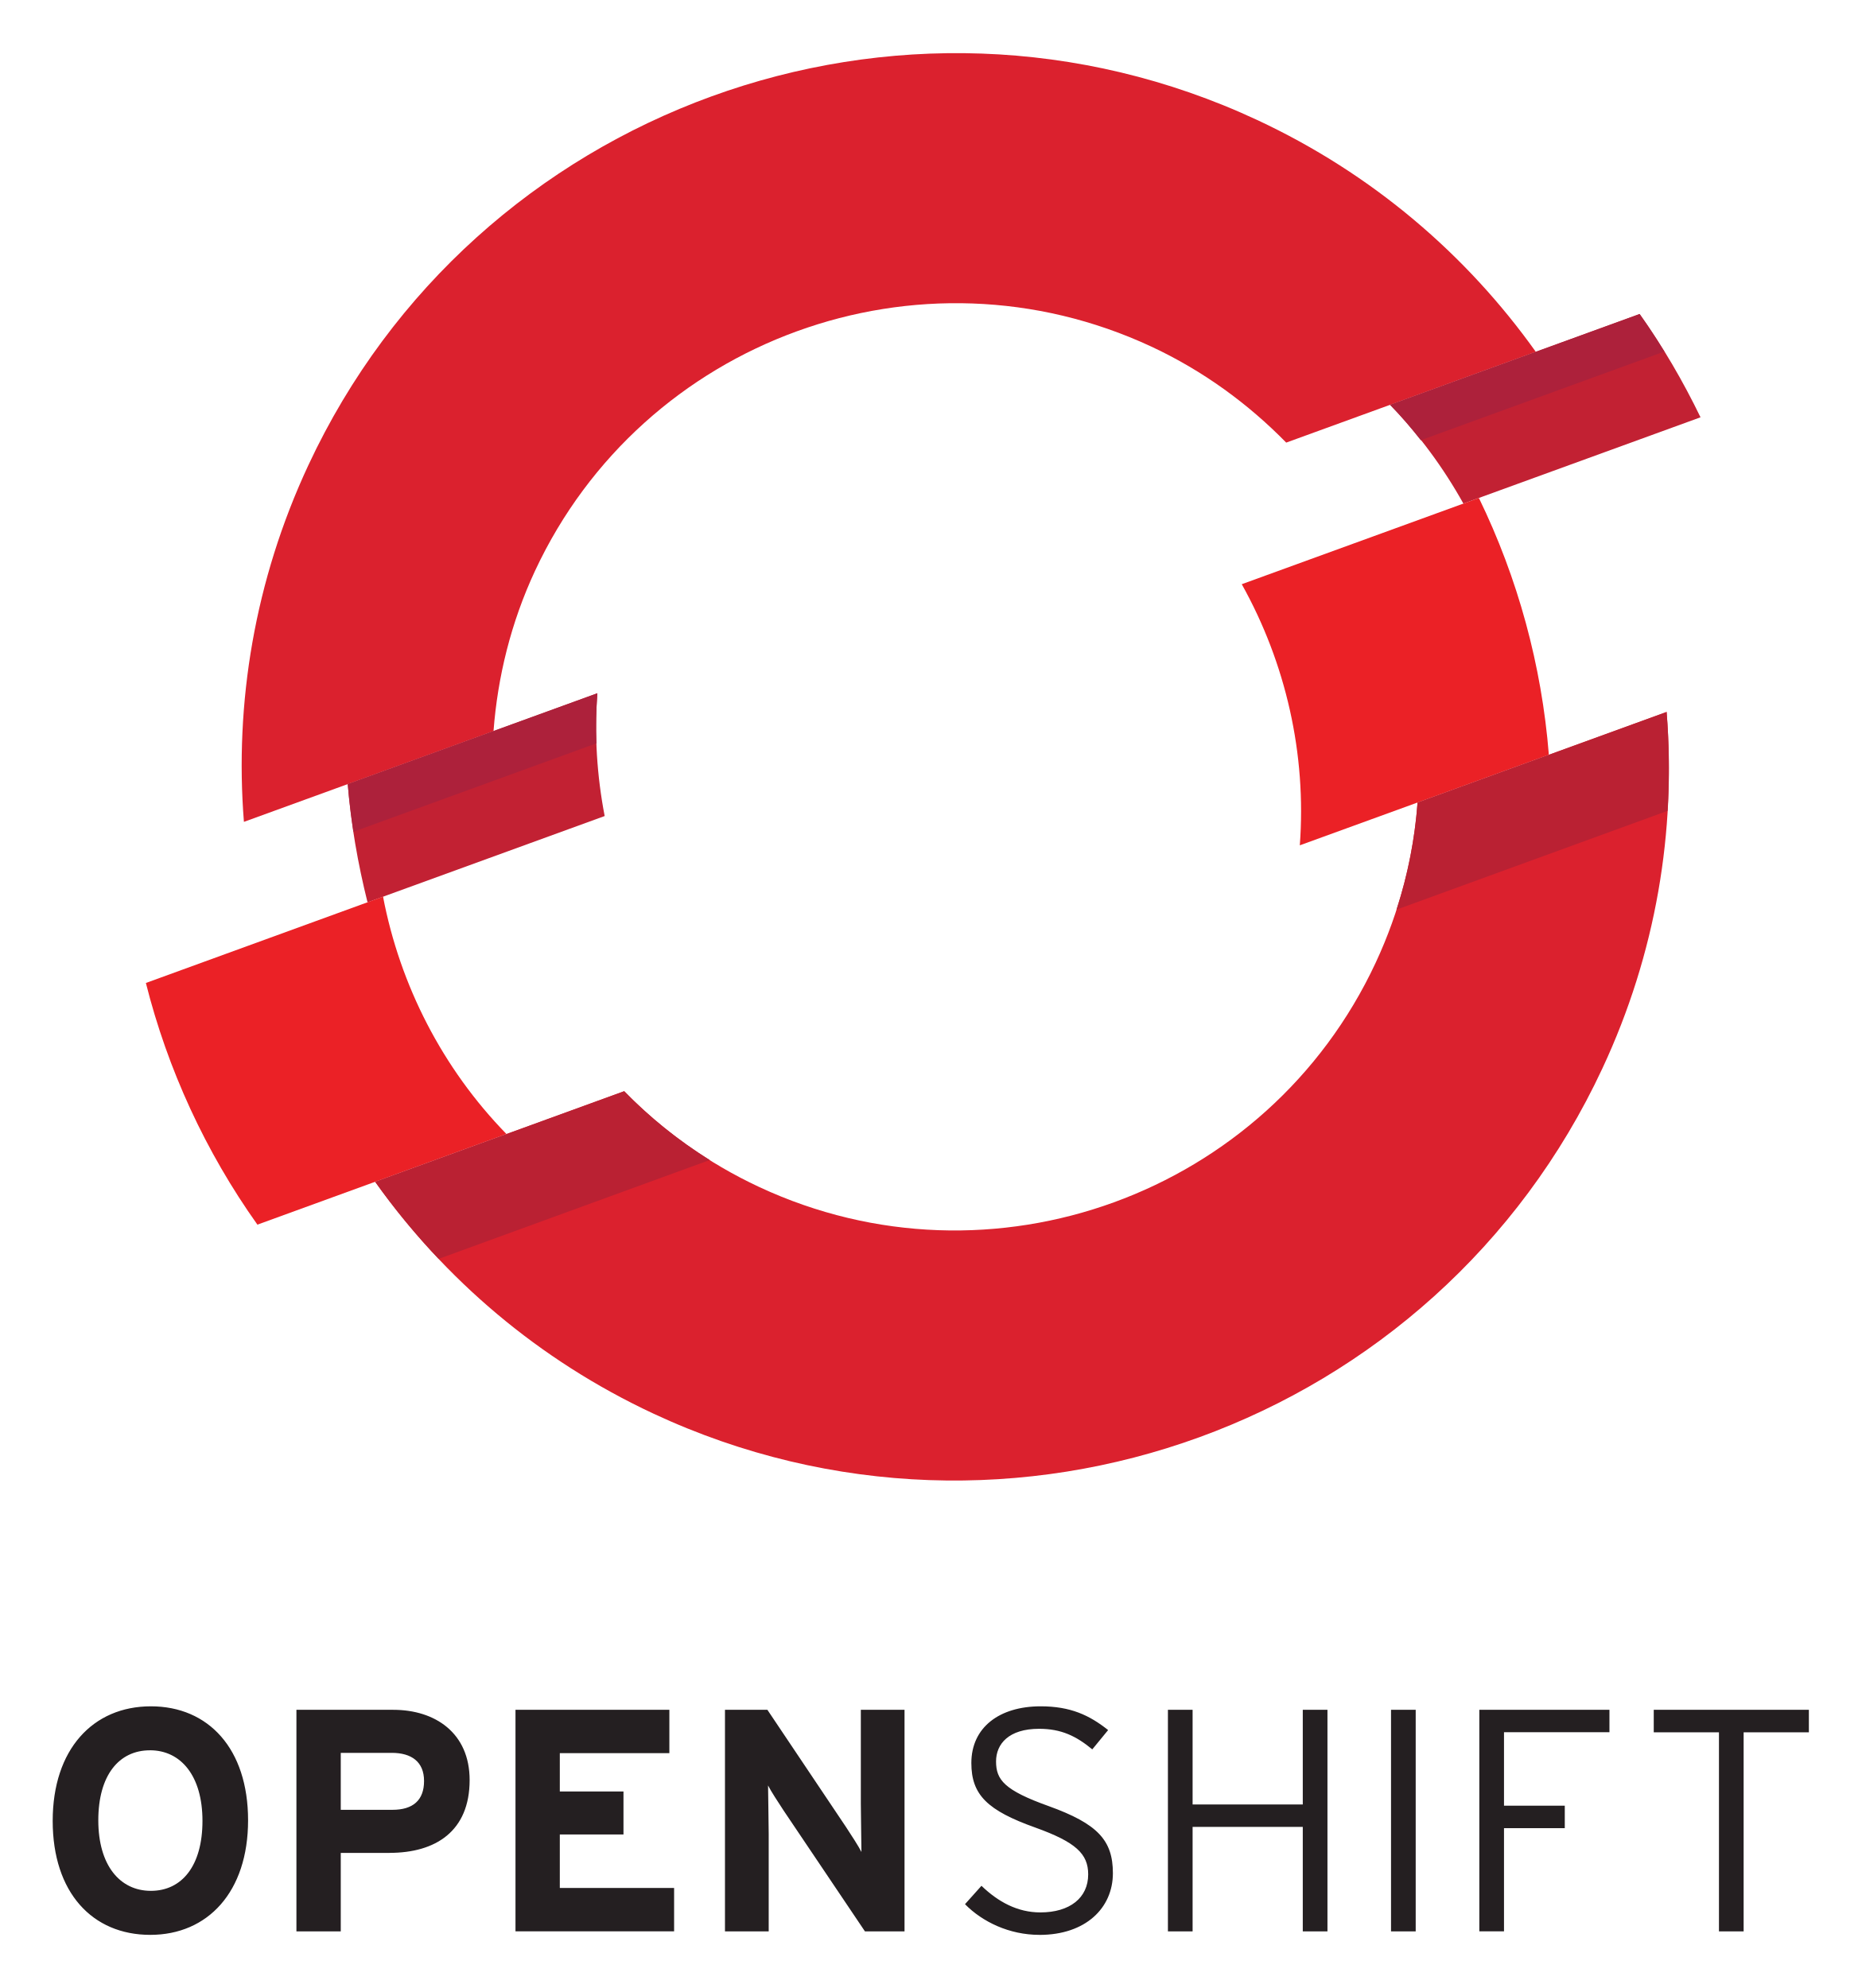
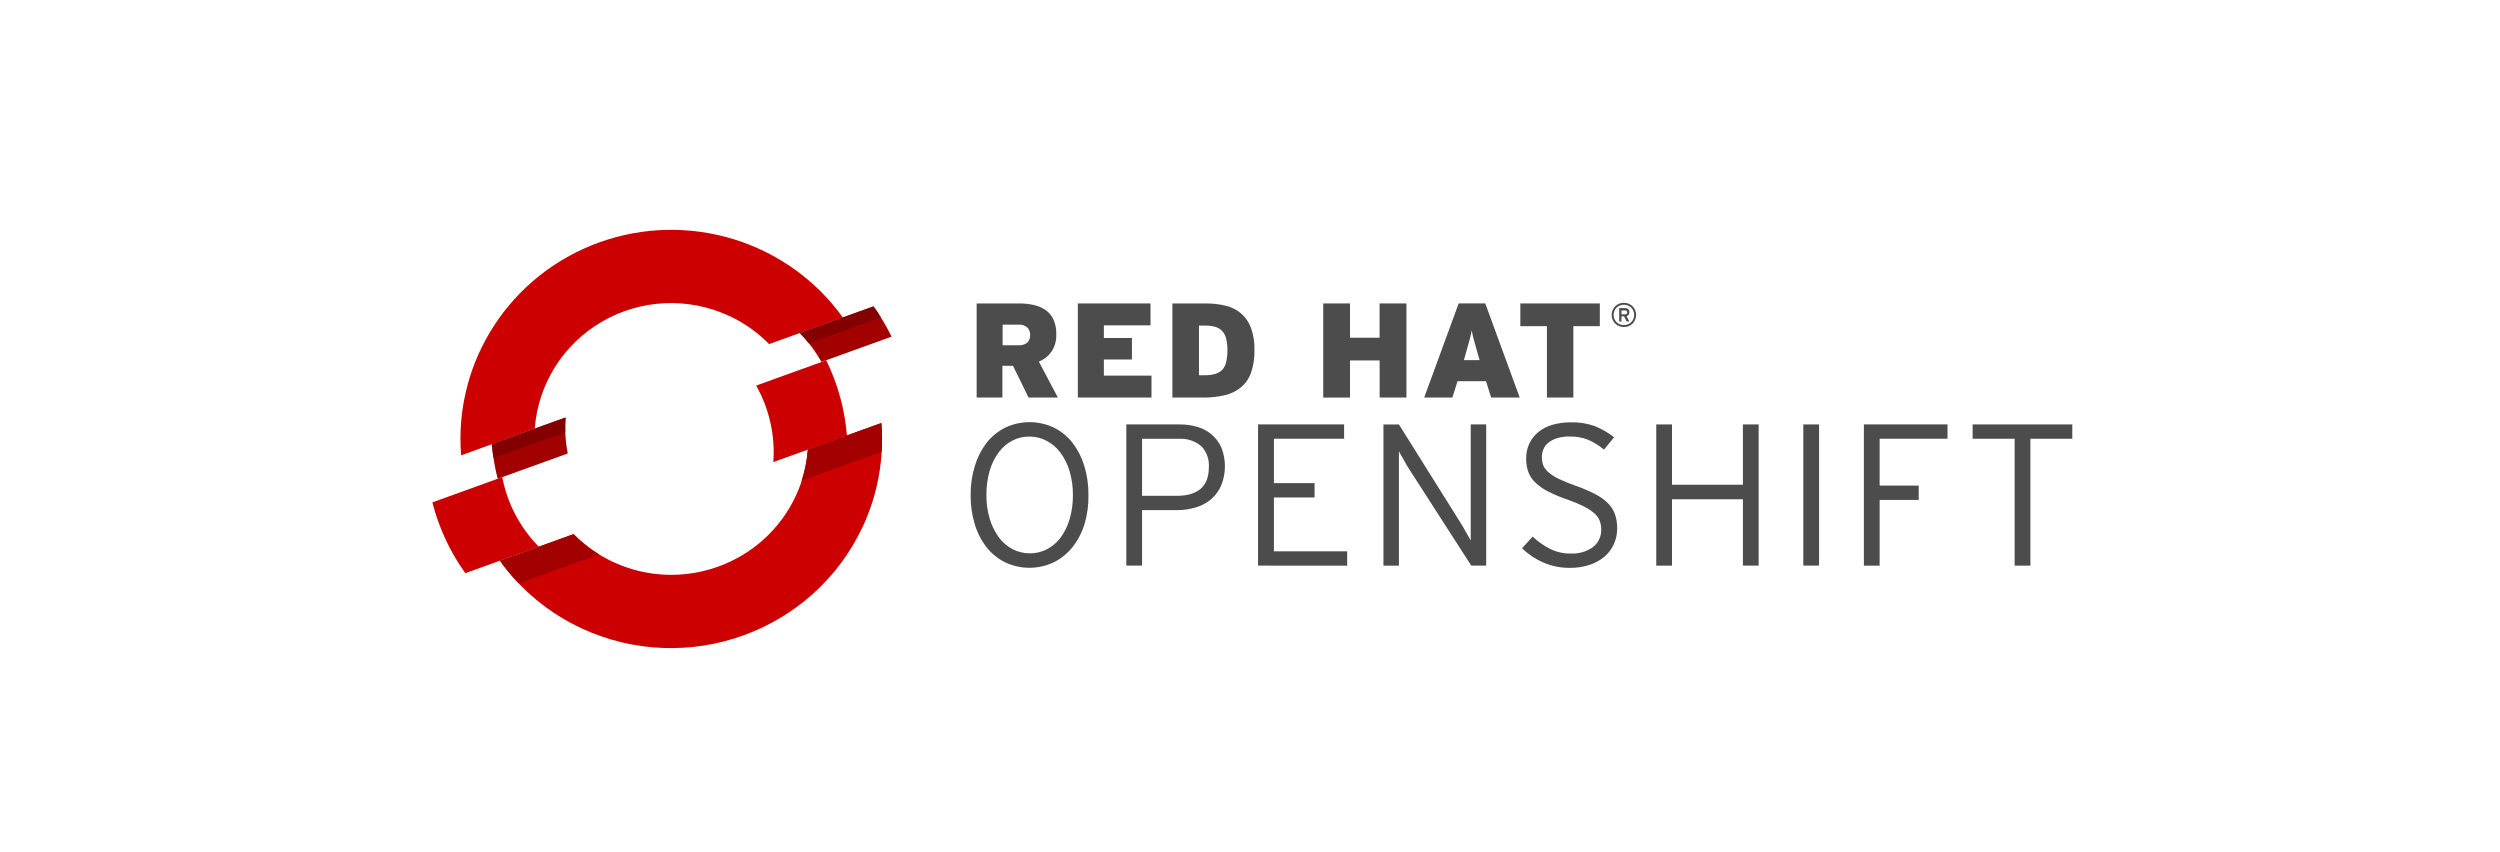
- <svg xmlns="http://www.w3.org/2000/svg" version="1.1" width="719" height="768" viewBox="-1.734 -1.734 61.263 65.408" id="svg45453">
-   <defs id="defs45455" />
-   <path d="m 54.228,11.987 c -0.573,-1.183 -1.235,-2.324 -2.004,-3.4 l -8.213,2.989 c 0.955,0.978 1.758,2.076 2.414,3.251 l 7.803,-2.84 z m -36.303,9.083 -8.215,2.989 c 0.105,1.317 0.333,2.619 0.651,3.894 l 7.804,-2.841 c -0.254,-1.32 -0.344,-2.68 -0.24,-4.041" id="path44560" style="fill:#c22133;fill-opacity:1;fill-rule:nonzero;stroke:none" />
-   <path d="m 36.156,9.66 c 1.709,0.798 3.189,1.885 4.438,3.16 l 8.213,-2.989 c -2.275,-3.192 -5.374,-5.86 -9.17,-7.631 -11.741,-5.475 -25.749,-0.378 -31.223,11.363 -1.772,3.799 -2.431,7.834 -2.121,11.741 l 8.214,-2.989 c 0.136,-1.78 0.57,-3.564 1.366,-5.274 C 19.43,9.414 28.529,6.104 36.156,9.66" id="path44564" style="fill:#db212e;fill-opacity:1;fill-rule:nonzero;stroke:none" />
-   <path d="m 44.916,24.668 c -0.131,1.779 -0.58,3.562 -1.379,5.274 -3.556,7.629 -12.656,10.939 -20.282,7.383 -1.711,-0.799 -3.203,-1.877 -4.446,-3.155 l -8.196,2.982 c 2.27,3.192 5.365,5.861 9.164,7.634 11.741,5.474 25.746,0.376 31.221,-11.365 1.774,-3.796 2.428,-7.831 2.115,-11.735 l -8.196,2.982 z" id="path44572" style="fill:#db212e;fill-opacity:1;fill-rule:nonzero;stroke:none" />
-   <path d="m 46.935,14.641 -7.804,2.84 c 1.45,2.598 2.135,5.588 1.91,8.595 l 8.196,-2.981 c -0.235,-2.941 -1.019,-5.812 -2.303,-8.454 m -36.063,13.124 -7.804,2.842 c 0.716,2.845 1.96,5.549 3.67,7.955 l 8.195,-2.984 c -2.104,-2.16 -3.502,-4.894 -4.061,-7.814" id="path44576" style="fill:#eb2126;fill-opacity:1;fill-rule:nonzero;stroke:none" />
-   <path d="m 53.038,9.823 c -0.259,-0.42 -0.527,-0.834 -0.814,-1.236 l -8.213,2.989 c 0.361,0.37 0.694,0.762 1.011,1.165 l 8.015,-2.918 z M 17.894,22.719 c -0.02,-0.547 -0.011,-1.097 0.031,-1.649 l -8.215,2.989 c 0.043,0.526 0.109,1.049 0.188,1.57 l 7.996,-2.91 z" id="path44584" style="fill:#ad213b;fill-opacity:1;fill-rule:nonzero;stroke:none" />
-   <path d="m 53.112,21.686 -8.196,2.982 c -0.086,1.18 -0.316,2.362 -0.693,3.525 l 8.921,-3.252 c 0.064,-1.09 0.054,-2.178 -0.033,-3.255 m -42.499,15.467 c 0.631,0.889 1.33,1.736 2.089,2.536 l 8.922,-3.254 c -1.042,-0.652 -1.985,-1.414 -2.816,-2.266 l -8.195,2.984 z" id="path44588" style="fill:#ba2133;fill-opacity:1;fill-rule:nonzero;stroke:none" />
-   <path d="m 52.689,54.532 0,0.74 2.146,0 0,6.554 0.812,0 0,-6.554 2.147,0 0,-0.74 -5.106,0 z m -4.928,0.739 0,2.417 2,0 0,0.74 -2,0 0,3.396 -0.812,0 0,-7.293 4.282,0 0,0.739 -3.47,0 z m -3.718,-0.739 0.812,0 0,7.294 -0.812,0 0,-7.294 z m -2.904,7.293 0,-3.439 -3.626,0 0,3.439 -0.812,0 0,-7.294 0.812,0 0,3.116 3.626,0 0,-3.116 0.812,0 0,7.294 -0.812,0 z m -8.667,0.115 c -0.99,0 -1.876,-0.427 -2.449,-1.01 l 0.542,-0.605 c 0.551,0.531 1.188,0.876 1.938,0.876 0.969,0 1.574,-0.48 1.574,-1.251 0,-0.677 -0.406,-1.062 -1.74,-1.542 -1.574,-0.562 -2.105,-1.073 -2.105,-2.125 0,-1.167 0.916,-1.866 2.281,-1.866 0.98,0 1.605,0.292 2.22,0.782 l -0.521,0.635 c -0.531,-0.438 -1.021,-0.677 -1.75,-0.677 -1.001,0 -1.417,0.5 -1.417,1.074 0,0.605 0.271,0.948 1.73,1.47 1.615,0.583 2.115,1.125 2.115,2.209 0,1.146 -0.896,2.031 -2.417,2.031 m -5.742,-0.115 -2.678,-3.98 c -0.177,-0.271 -0.417,-0.636 -0.511,-0.824 0,0.271 0.021,1.188 0.021,1.594 l 0,3.21 -1.439,0 0,-7.294 1.396,0 2.585,3.855 c 0.177,0.271 0.416,0.636 0.51,0.824 0,-0.271 -0.02,-1.188 -0.02,-1.595 l 0,-3.084 1.438,0 0,7.294 -1.302,0 z m -11.501,0 0,-7.294 5.064,0 0,1.427 -3.605,0 0,1.261 2.095,0 0,1.416 -2.095,0 0,1.761 3.761,0 0,1.427 -5.22,0 z m -4.145,-2.584 -1.605,0 0,2.584 -1.459,0 0,-7.294 3.189,0 c 1.375,0 2.511,0.761 2.511,2.312 0,1.689 -1.125,2.397 -2.636,2.397 m 0.074,-3.292 -1.679,0 0,1.875 1.699,0 c 0.677,0 1.042,-0.314 1.042,-0.949 0,-0.635 -0.417,-0.926 -1.062,-0.926 M 3.21,61.94 c -1.907,0 -3.21,-1.396 -3.21,-3.751 0,-2.355 1.324,-3.772 3.231,-3.772 1.896,0 3.199,1.397 3.199,3.752 0,2.355 -1.324,3.771 -3.22,3.771 m -0.01,-6.075 c -1.021,0 -1.699,0.824 -1.699,2.304 0,1.48 0.709,2.322 1.73,2.322 1.021,0 1.698,-0.823 1.698,-2.303 0,-1.48 -0.708,-2.324 -1.729,-2.324" id="path44622" style="fill:#241f21;fill-opacity:1;fill-rule:nonzero;stroke:none" />
+ <svg xmlns="http://www.w3.org/2000/svg" height="128" viewBox="0 0 376 128" width="376">
+   <g fill="none" transform="translate(65 34)">
+     <path d="m20.062 28.788-11.088 4.004c.146 1.759.44 3.503.877 5.214l10.537-3.805c-.35-1.782-.46-3.603-.326-5.414" fill="#a30000" />
+     <path d="m69.089 16.634c-.775-1.592-1.685-3.116-2.719-4.556l-11.088 4.004c1.276 1.301 2.371 2.764 3.258 4.351z" fill="#a30000" />
+     <path d="m44.685 13.516c2.238 1.041 4.266 2.476 5.988 4.233l11.094-3.999c-8.273-11.503-23.273-16.119-36.663-11.284s-21.88 17.934-20.751 32.016l11.076-4.028c.499-6.688 4.285-12.705 10.126-16.089 5.841-3.384 12.988-3.702 19.111-.851" fill="#c00" />
+     <path d="m10.543 37.754-10.514 3.805c.972 3.822 2.651 7.431 4.952 10.645l11.041-3.987c-2.819-2.88-4.726-6.515-5.485-10.457" fill="#c00" />
+     <path d="m56.514 33.609c-.182 2.441-.812 4.829-1.86 7.046-4.812 10.217-17.061 14.644-27.377 9.894-2.244-1.036-4.279-2.469-6.006-4.228l-11.082 4.016c3.155 4.403 7.411 7.918 12.35 10.199 15.882 7.316 34.741.511 42.162-15.213 2.313-4.9 3.297-10.314 2.855-15.706z" fill="#c00" />
+     <path d="m59.262 20.186-10.537 3.805c1.977 3.501 2.875 7.5 2.583 11.502l11.071-3.987c-.319-3.933-1.376-7.772-3.116-11.32" fill="#c00" />
+     <path d="m20.021 31.002c-.027-.736-.013-1.473.041-2.208l-11.088 3.999c.053.705.148 1.403.255 2.102z" fill="#820000" />
+     <path d="m67.478 13.739c-.349-.587-.711-1.116-1.096-1.656l-11.088 3.999c.483.493.938 1.013 1.362 1.556z" fill="#820000" />
+     <path d="m10.188 50.337c.858 1.195 1.801 2.329 2.819 3.394l12.048-4.357c-1.386-.857-2.662-1.876-3.803-3.036zm57.367-20.721-11.065 3.987c-.122 1.597-.436 3.174-.936 4.697l12.048-4.357c.089-1.451.075-2.907-.041-4.357z" fill="#a30000" />
+     <g fill="#4c4c4c">
+       <path d="m89.69 25.788-2.334-4.774h-1.593v4.774h-3.874v-14.15h6.397c.766-.007 1.529.078 2.275.252.641.144 1.245.416 1.777.799.495.371.885.863 1.131 1.427.282.675.417 1.401.397 2.131.041.919-.201 1.828-.693 2.607-.48.685-1.148 1.219-1.925 1.538l2.861 5.402h-4.437zm-.184-10.534c-.37-.319-.857-.472-1.345-.423h-2.369v3.094h2.34c.499.049.998-.096 1.392-.405.292-.32.44-.744.409-1.174.009-.406-.145-.798-.426-1.092z" />
+       <path d="m97.106 25.788v-14.15h10.934v3.294h-7.019v1.902h4.223v3.235h-4.223v2.425h7.161v3.294z" />
+       <path d="m123.18 22.001c-.286.849-.793 1.608-1.469 2.202-.7.585-1.527 1.001-2.417 1.215-1.091.266-2.212.392-3.335.376h-4.632v-14.156h4.999c1.023-.01 2.044.107 3.039.346.855.204 1.649.606 2.316 1.174.661.588 1.166 1.328 1.469 2.155.377 1.071.554 2.201.521 3.335.027 1.137-.139 2.27-.492 3.353zm-3.744-4.985c-.089-.431-.282-.834-.563-1.174-.273-.307-.625-.534-1.019-.658-.502-.153-1.026-.224-1.552-.211h-.977v7.463h.859c.53.01 1.058-.055 1.57-.194.407-.111.778-.328 1.072-.628.298-.333.502-.738.592-1.174.133-.578.194-1.169.184-1.761.01-.558-.046-1.116-.166-1.662z" />
+       <path d="m142.496 25.788v-5.578h-4.454v5.584h-4.028v-14.156h4.028v5.155h4.448v-5.155h4.04v14.15h-4.04z" />
+       <path d="m159.265 25.788-.77-2.46h-4.283l-.77 2.46h-4.241l5.183-14.156h3.998l5.183 14.156h-4.283zm-1.996-6.529c-.122-.458-.231-.849-.326-1.174l-.255-.91c-.075-.27-.14-.517-.195-.74s-.103-.47-.142-.74c-.039.243-.087.48-.142.71-.055.231-.12.48-.195.746l-.255.91-.326 1.174-.267.928h2.369z" />
+       <path d="m171.632 15.055v10.733h-3.975v-10.733h-3.998v-3.417h11.953v3.417h-3.998z" />
+       <path d="m180.932 14.086c-.18.437-.53.784-.971.963-.468.185-.989.185-1.457 0-.441-.179-.791-.526-.971-.963-.186-.464-.186-.981 0-1.444.18-.437.53-.784.971-.963.468-.185.989-.185 1.457 0 .441.179.791.526.971.963.187.464.187.981 0 1.444zm-.272-1.327c-.151-.368-.446-.661-.817-.81-.392-.154-.828-.154-1.22 0-.371.15-.666.442-.817.81-.156.388-.156.821 0 1.21.152.368.447.659.817.81.392.154.828.154 1.22 0 .371-.15.666-.442.817-.81.156-.388.156-.821 0-1.21zm-.711.587c-.08.098-.19.168-.314.2l.415.804h-.403l-.391-.769h-.385v.769h-.344v-2.02l.877 0c.084-0.0.168.012.249.035.076.023.146.061.207.112.061.051.11.115.142.188.038.085.056.177.053.27.01.136-.028.271-.107.382zm-.314-.587c-.067-.049-.148-.074-.231-.07h-.533v.587h.533c.083.003.164-.022.231-.07.066-.056.104-.137.104-.223 0-.086-.038-.167-.104-.223z" />
+       <path d="m98.107 44.835c-.382 1.261-.999 2.44-1.818 3.476-.765.953-1.732 1.729-2.831 2.272-2.3 1.083-4.968 1.083-7.268 0-1.093-.536-2.05-1.309-2.802-2.261-.803-1.034-1.405-2.207-1.777-3.458-.432-1.426-.643-2.909-.628-4.398-.016-1.496.199-2.985.64-4.415.374-1.256.976-2.434 1.777-3.476.757-.954 1.718-1.73 2.814-2.272 2.3-1.082 4.968-1.082 7.268 0 1.093.537 2.05 1.309 2.802 2.261.798 1.037 1.4 2.209 1.777 3.458.441 1.424.656 2.908.64 4.398.032 1.493-.168 2.982-.592 4.415zm-2.251-8.003c-.297-1.003-.768-1.946-1.392-2.789-.553-.732-1.263-1.334-2.079-1.761-.802-.416-1.695-.63-2.6-.622-.89-.007-1.768.207-2.553.622-.803.429-1.499 1.031-2.038 1.761-.608.834-1.063 1.769-1.345 2.76-.34 1.178-.506 2.398-.492 3.623-.016 1.226.154 2.447.503 3.623.297 1.0.764 1.943 1.38 2.789.546.735 1.252 1.337 2.067 1.761.802.416 1.695.63 2.6.622.896.006 1.779-.208 2.571-.622.809-.426 1.509-1.028 2.049-1.761.607-.835 1.063-1.769 1.345-2.76.34-1.178.506-2.398.492-3.623.014-1.226-.158-2.447-.509-3.623z" />
+       <path d="m118.684 38.981c-.335.788-.843 1.492-1.487 2.061-.666.575-1.447 1.003-2.292 1.257-.959.293-1.958.436-2.962.423h-5.177v8.343h-2.369v-21.232h8.02c.916-.008 1.829.121 2.707.382.794.238 1.528.638 2.156 1.174.626.544 1.118 1.223 1.439 1.985.691 1.809.678 3.807-.036 5.607zm-3.015-5.872c-.931-.794-2.139-1.192-3.364-1.11h-5.538v8.572h5.212c3.222 0 4.833-1.437 4.833-4.31.081-1.167-.333-2.314-1.143-3.165z" />
+       <path d="m124.211 51.071v-21.237h12.942v2.155h-10.555v6.676h6.113v2.155h-6.113v8.097h11.017v2.155z" />
+       <path d="m156.279 51.071-9.353-14.532c-.122-.18-.255-.397-.397-.652l-.426-.757c-.142-.254-.28-.491-.415-.71-.108-.176-.205-.358-.29-.546v17.198h-2.328v-21.237h2.328l9.27 14.802c.122.184.255.401.397.652l.426.757c.142.254.28.491.415.71.108.176.205.358.29.546v-17.468h2.328v21.232h-2.263z" />
+       <path d="m177.727 47.824c-.314.723-.79 1.366-1.392 1.879-.658.552-1.416.974-2.233 1.245-.966.318-1.979.473-2.997.458-1.397.016-2.781-.269-4.057-.834-1.164-.51-2.226-1.224-3.133-2.108l1.593-1.761c.779.743 1.665 1.366 2.63 1.85.951.469 2.0.708 3.062.699 1.206.066 2.398-.276 3.382-.969.824-.64 1.285-1.635 1.238-2.672.006-.456-.077-.908-.243-1.333-.186-.435-.475-.819-.841-1.121-.483-.399-1.012-.74-1.576-1.016-.792-.392-1.609-.731-2.446-1.016-1.003-.337-1.979-.747-2.92-1.227-.694-.35-1.333-.799-1.895-1.333-.462-.447-.818-.991-1.042-1.591-.225-.654-.333-1.341-.32-2.032-.013-.785.155-1.562.492-2.272.323-.663.788-1.248 1.362-1.714.624-.496 1.344-.862 2.115-1.074.89-.251 1.811-.374 2.737-.364 1.245-.037 2.485.162 3.655.587 1.03.416 1.993.978 2.861 1.668l-1.528 1.85c-.712-.605-1.51-1.101-2.369-1.474-.89-.352-1.843-.522-2.802-.499-.642-.013-1.281.075-1.895.258-.475.141-.917.372-1.303.681-.323.264-.575.603-.734.986-.152.373-.23.772-.231 1.174-.004.399.058.795.184 1.174.153.4.406.756.734 1.033.473.424 1.006.778 1.582 1.051.852.402 1.726.756 2.618 1.063 1.017.354 2.006.78 2.962 1.274.709.361 1.355.833 1.913 1.397.46.475.81 1.044 1.025 1.668.215.678.319 1.386.308 2.096-.002.798-.169 1.588-.492 2.319z" />
+       <path d="m197.132 51.071v-9.982h-10.662v9.982h-2.369v-21.237h2.369v9.072h10.662v-9.072h2.369v21.232h-2.369z" />
+       <path d="m206.218 51.071v-21.237h2.369v21.232h-2.369z" />
+       <path d="m217.698 31.988v7.046h5.876v2.155h-5.876v9.888h-2.369v-21.243h12.575v2.155h-10.188z" />
+       <path d="m240.372 31.988v19.083h-2.369v-19.083h-6.32v-2.155h14.992v2.155z" />
+     </g>
+   </g>
</svg>
